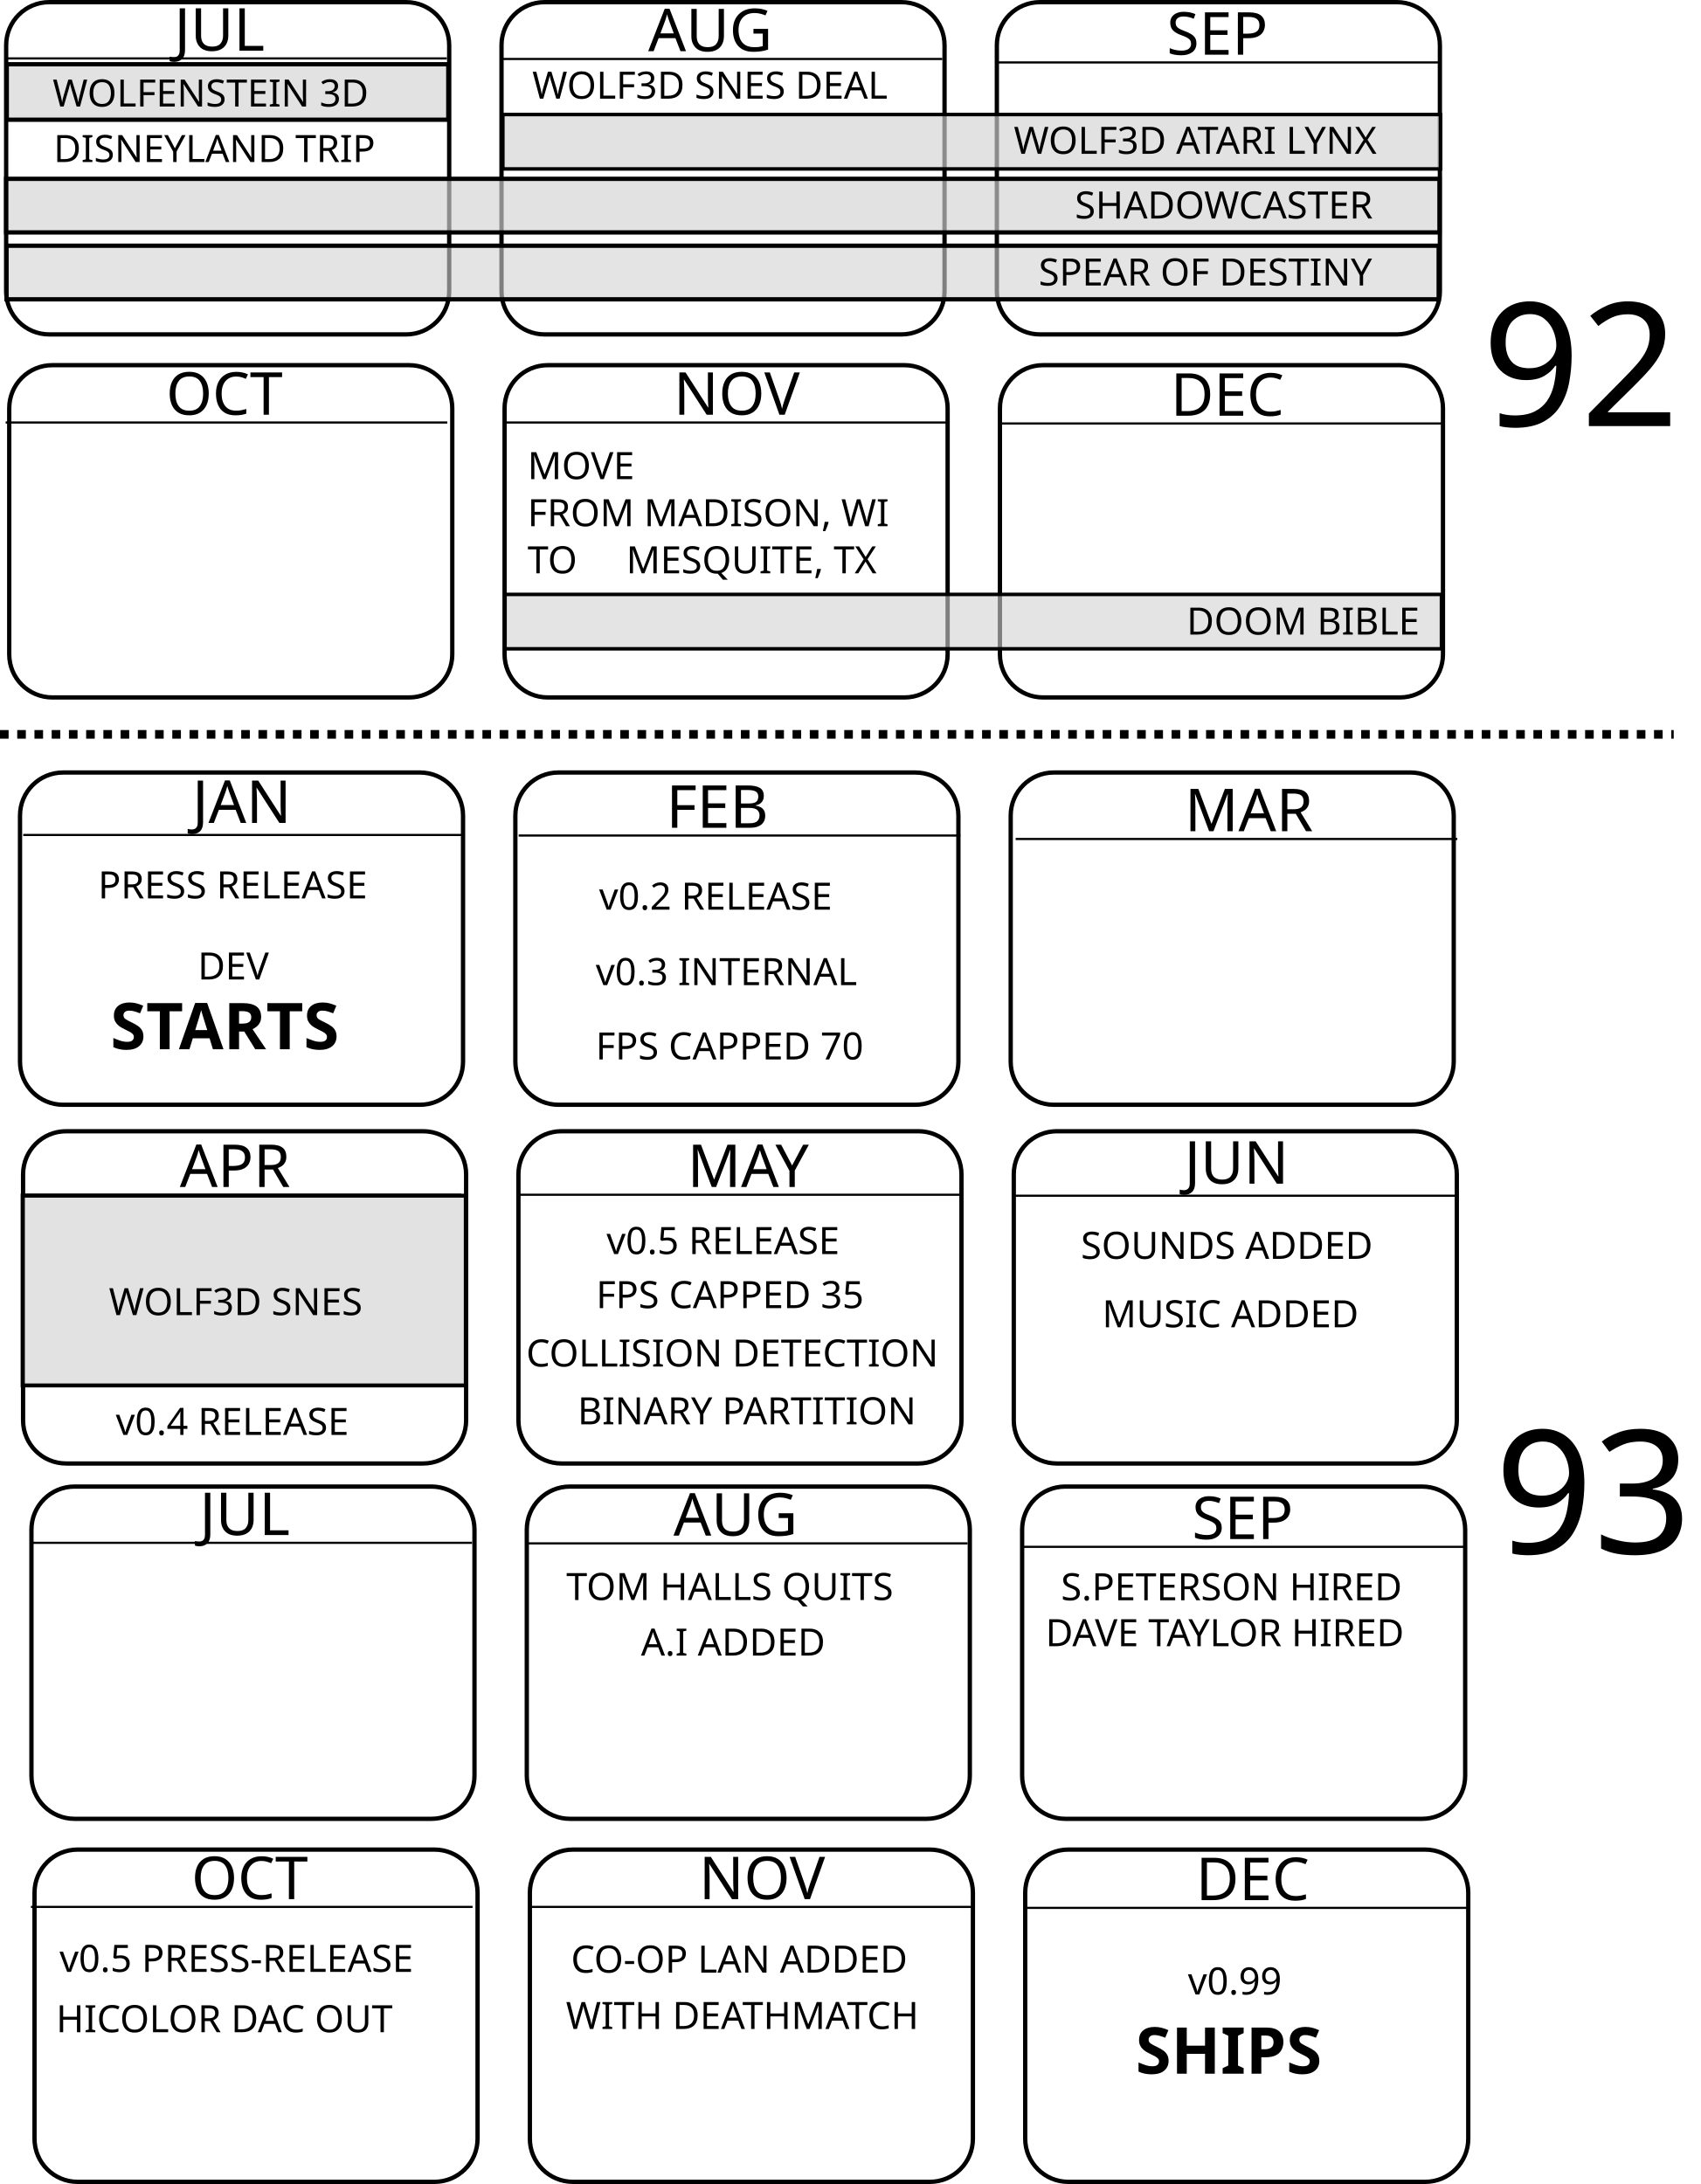
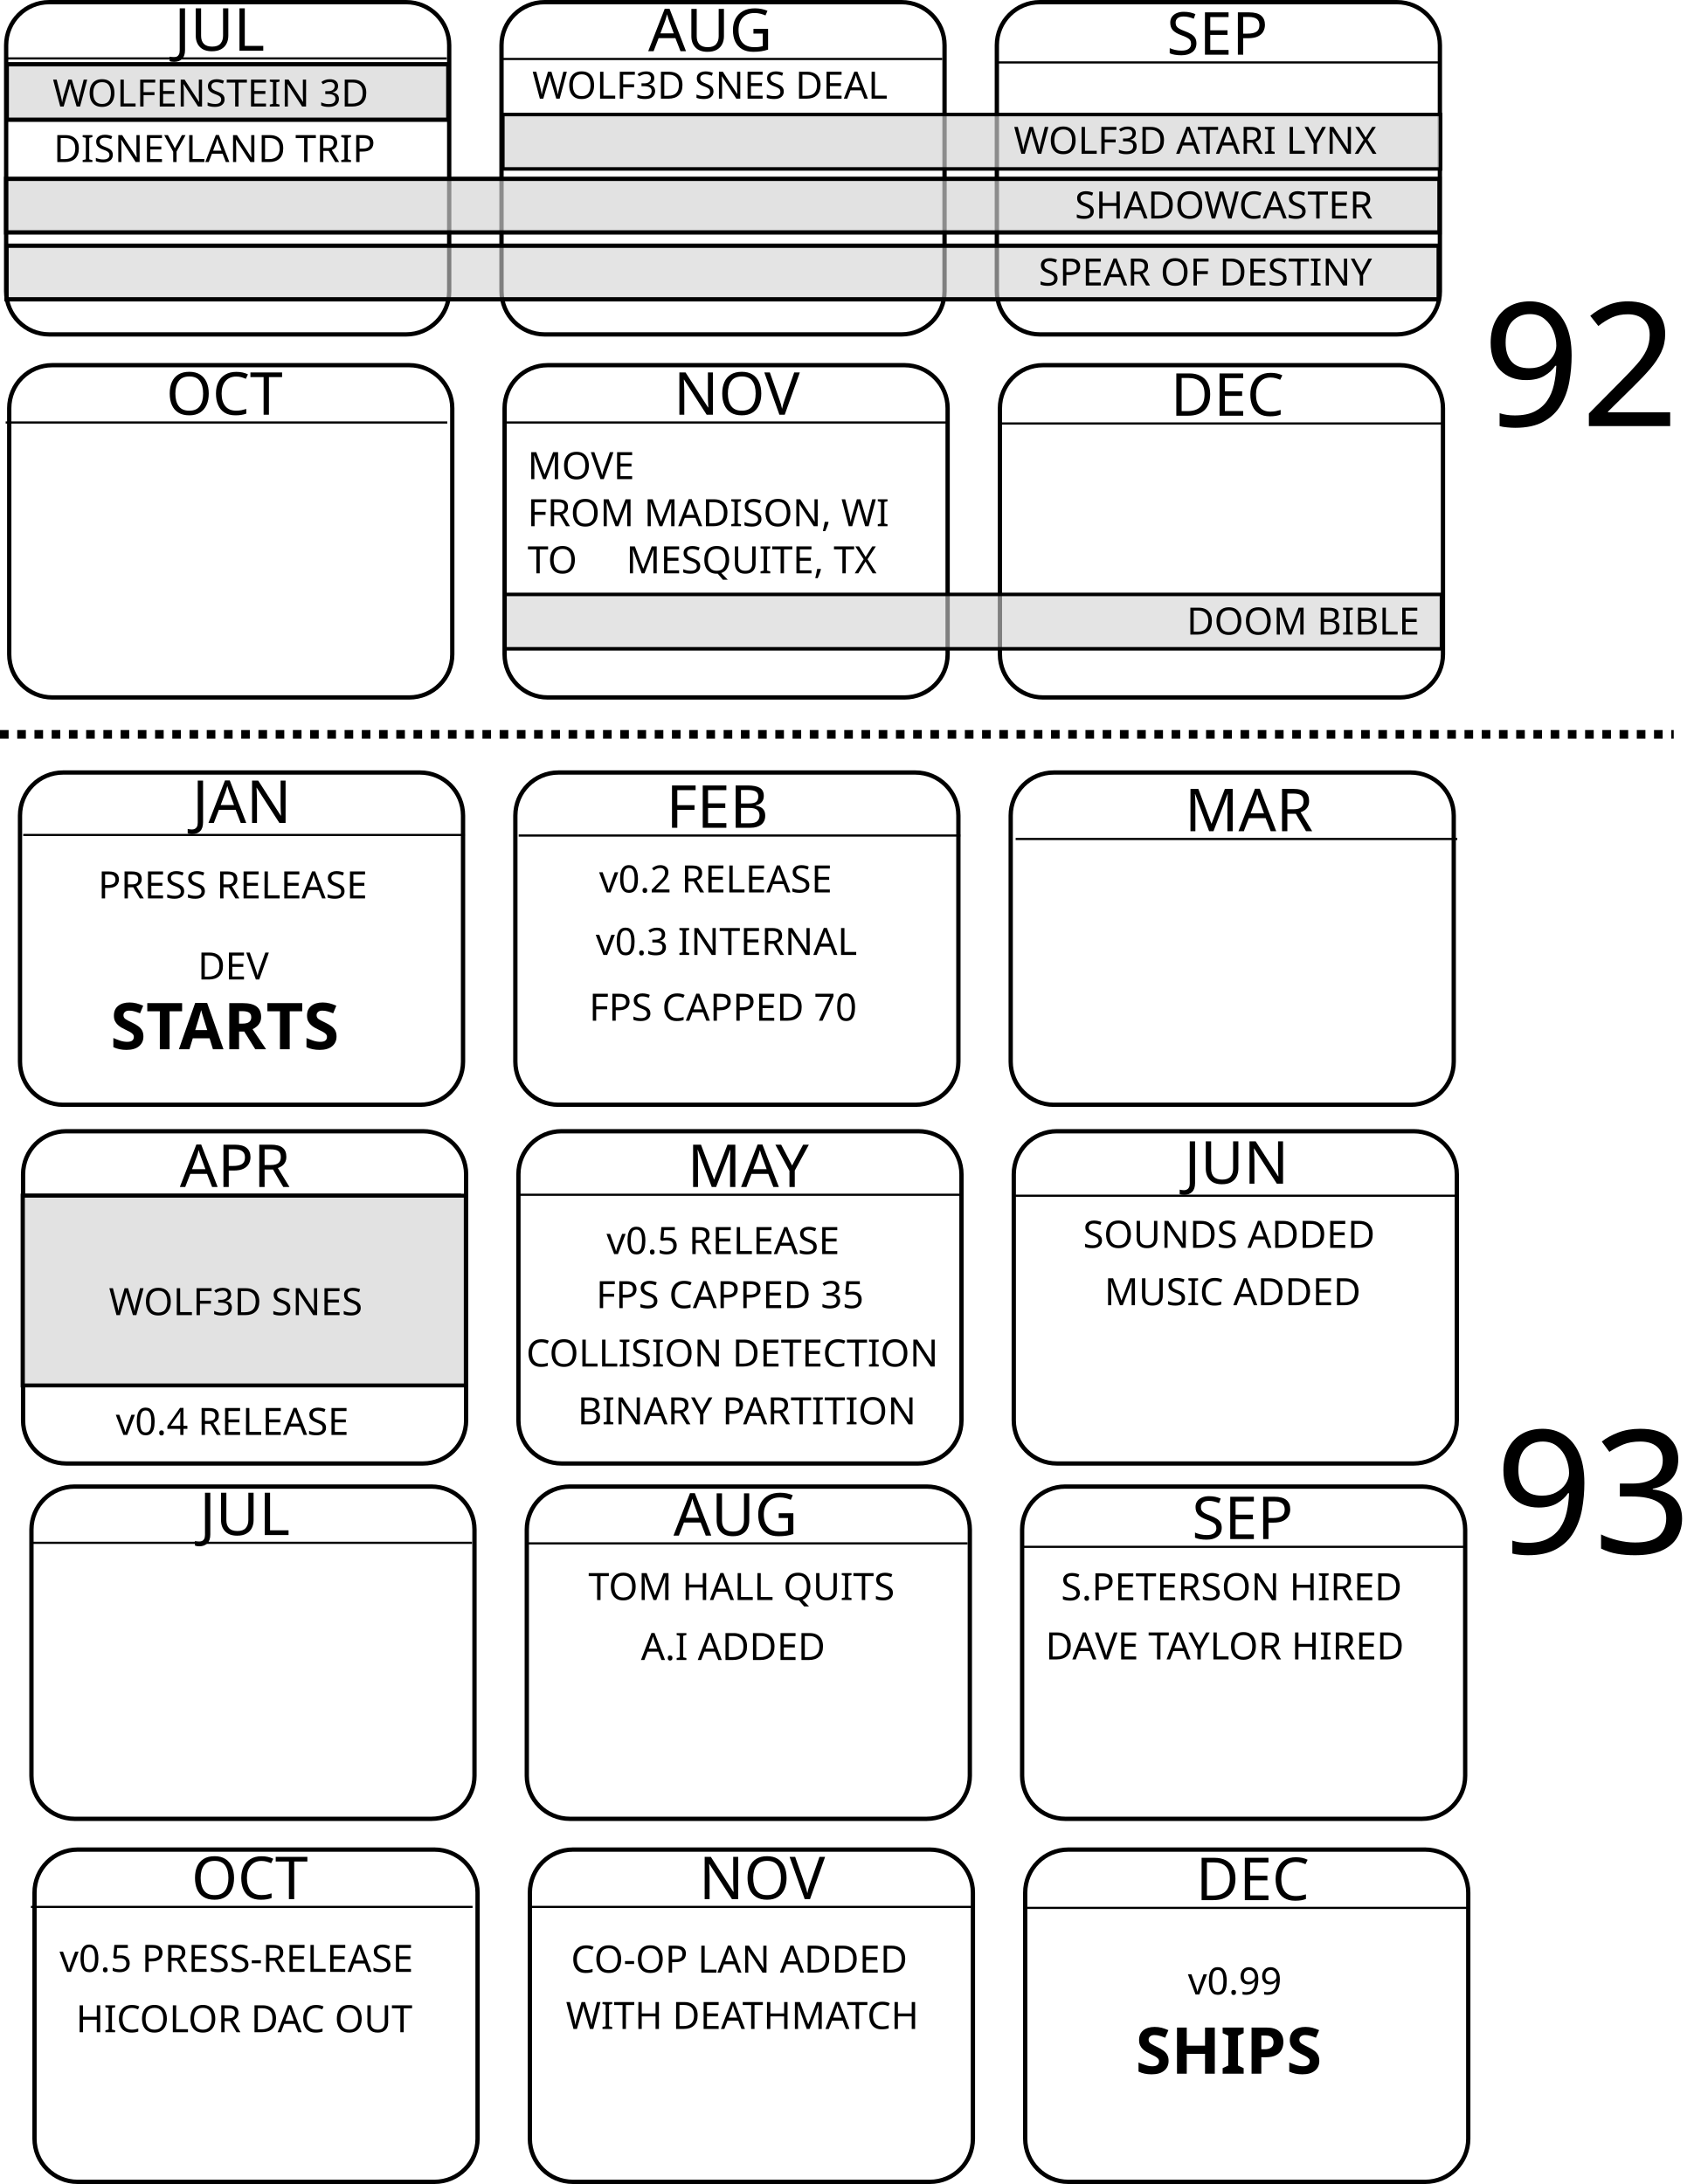
<svg xmlns="http://www.w3.org/2000/svg" width="222.812mm" height="286.212mm" viewBox="0 0 789.49 1014.137" id="svg2" version="1.1">
  <defs id="defs4" />
  <g id="layer1" transform="translate(-37.57143,-13.07656)">
    <text xml:space="preserve" style="font-style:normal;font-weight:normal;font-size:14px;line-height:125%;font-family:Sans;letter-spacing:0px;word-spacing:0px;fill:#000000;fill-opacity:1;stroke:none;stroke-width:1px;stroke-linecap:butt;stroke-linejoin:miter;stroke-opacity:1" x="725.714" y="210.934" id="text4300">
      <tspan id="tspan4302" x="725.714" y="210.934" style="font-size:80px">92</tspan>
    </text>
    <text xml:space="preserve" style="font-style:normal;font-weight:normal;font-size:14px;line-height:125%;font-family:Sans;letter-spacing:0px;word-spacing:0px;fill:#000000;fill-opacity:1;stroke:none;stroke-width:1px;stroke-linecap:butt;stroke-linejoin:miter;stroke-opacity:1" x="731.632" y="734.456" id="text4300-0">
      <tspan id="tspan4302-2" x="731.632" y="734.456" style="font-size:80px">93</tspan>
    </text>
    <g id="g4396" transform="translate(0,7.4960316e-5)">
      <rect ry="20" y="14.076" x="40.429" height="154.286" width="205.714" id="rect4362" style="fill:none;fill-opacity:1;stroke:#000000;stroke-width:2;stroke-linecap:butt;stroke-miterlimit:4;stroke-dasharray:none;stroke-dashoffset:0;stroke-opacity:1" />
      <rect ry="20" y="14.076" x="270.429" height="154.286" width="205.714" id="rect4362-1" style="fill:none;fill-opacity:1;stroke:#000000;stroke-width:2;stroke-linecap:butt;stroke-miterlimit:4;stroke-dasharray:none;stroke-dashoffset:0;stroke-opacity:1" />
      <rect ry="20" y="14.076" x="500.429" height="154.286" width="205.714" id="rect4362-3" style="fill:none;fill-opacity:1;stroke:#000000;stroke-width:2;stroke-linecap:butt;stroke-miterlimit:4;stroke-dasharray:none;stroke-dashoffset:0;stroke-opacity:1" />
    </g>
    <g transform="translate(1.428552,168.5714)" id="g4396-2">
      <rect ry="20" y="14.076" x="40.429" height="154.286" width="205.714" id="rect4362-7" style="fill:none;fill-opacity:1;stroke:#000000;stroke-width:2;stroke-linecap:butt;stroke-miterlimit:4;stroke-dasharray:none;stroke-dashoffset:0;stroke-opacity:1" />
      <rect ry="20" y="14.076" x="270.429" height="154.286" width="205.714" id="rect4362-1-1" style="fill:none;fill-opacity:1;stroke:#000000;stroke-width:2;stroke-linecap:butt;stroke-miterlimit:4;stroke-dasharray:none;stroke-dashoffset:0;stroke-opacity:1" />
      <rect ry="20" y="14.076" x="500.429" height="154.286" width="205.714" id="rect4362-3-4" style="fill:none;fill-opacity:1;stroke:#000000;stroke-width:2;stroke-linecap:butt;stroke-miterlimit:4;stroke-dasharray:none;stroke-dashoffset:0;stroke-opacity:1" />
    </g>
    <g id="g4396-1" transform="translate(6.428562,357.7143)">
      <rect ry="20" y="14.076" x="40.429" height="154.286" width="205.714" id="rect4362-36" style="fill:none;fill-opacity:1;stroke:#000000;stroke-width:2;stroke-linecap:butt;stroke-miterlimit:4;stroke-dasharray:none;stroke-dashoffset:0;stroke-opacity:1" />
      <rect ry="20" y="14.076" x="270.429" height="154.286" width="205.714" id="rect4362-1-4" style="fill:none;fill-opacity:1;stroke:#000000;stroke-width:2;stroke-linecap:butt;stroke-miterlimit:4;stroke-dasharray:none;stroke-dashoffset:0;stroke-opacity:1" />
      <rect ry="20" y="14.076" x="500.429" height="154.286" width="205.714" id="rect4362-3-8" style="fill:none;fill-opacity:1;stroke:#000000;stroke-width:2;stroke-linecap:butt;stroke-miterlimit:4;stroke-dasharray:none;stroke-dashoffset:0;stroke-opacity:1" />
    </g>
    <g transform="translate(7.857114,524.2857)" id="g4396-2-2">
      <rect ry="20" y="14.076" x="40.429" height="154.286" width="205.714" id="rect4362-7-3" style="fill:none;fill-opacity:1;stroke:#000000;stroke-width:2;stroke-linecap:butt;stroke-miterlimit:4;stroke-dasharray:none;stroke-dashoffset:0;stroke-opacity:1" />
      <rect ry="20" y="14.076" x="270.429" height="154.286" width="205.714" id="rect4362-1-1-4" style="fill:none;fill-opacity:1;stroke:#000000;stroke-width:2;stroke-linecap:butt;stroke-miterlimit:4;stroke-dasharray:none;stroke-dashoffset:0;stroke-opacity:1" />
      <rect ry="20" y="14.076" x="500.429" height="154.286" width="205.714" id="rect4362-3-4-3" style="fill:none;fill-opacity:1;stroke:#000000;stroke-width:2;stroke-linecap:butt;stroke-miterlimit:4;stroke-dasharray:none;stroke-dashoffset:0;stroke-opacity:1" />
    </g>
    <path style="fill:none;fill-rule:evenodd;stroke:#000000;stroke-width:4;stroke-linecap:butt;stroke-linejoin:miter;stroke-miterlimit:4;stroke-dasharray:4, 4;stroke-dashoffset:0;stroke-opacity:1" d="m 37.571,354.077 777.143,0" id="path4519" />
    <path style="fill:none;fill-rule:evenodd;stroke:#000000;stroke-width:1px;stroke-linecap:butt;stroke-linejoin:miter;stroke-opacity:1" d="m 39.978,40.202 205.054,0" id="path4521" />
    <text xml:space="preserve" style="font-style:normal;font-weight:normal;font-size:14px;line-height:125%;font-family:Sans;letter-spacing:0px;word-spacing:0px;fill:#000000;fill-opacity:1;stroke:none;stroke-width:1px;stroke-linecap:butt;stroke-linejoin:miter;stroke-opacity:1" x="118.479" y="36.597" id="text4523">
      <tspan id="tspan4525" x="118.479" y="36.597" style="font-size:27.5px">JUL</tspan>
    </text>
    <path style="fill:none;fill-rule:evenodd;stroke:#000000;stroke-width:1px;stroke-linecap:butt;stroke-linejoin:miter;stroke-opacity:1" d="m 270.044,40.46 205.054,0" id="path4521-7" />
    <text xml:space="preserve" style="font-style:normal;font-weight:normal;font-size:14px;line-height:125%;font-family:Sans;letter-spacing:0px;word-spacing:0px;fill:#000000;fill-opacity:1;stroke:none;stroke-width:1px;stroke-linecap:butt;stroke-linejoin:miter;stroke-opacity:1" x="338.545" y="36.855" id="text4523-1">
      <tspan id="tspan4525-2" x="338.545" y="36.855" style="font-size:27.5px">AUG</tspan>
    </text>
    <path style="fill:none;fill-rule:evenodd;stroke:#000000;stroke-width:1px;stroke-linecap:butt;stroke-linejoin:miter;stroke-opacity:1" d="m 500.785,42.065 205.054,0" id="path4521-3" />
    <text xml:space="preserve" style="font-style:normal;font-weight:normal;font-size:14px;line-height:125%;font-family:Sans;letter-spacing:0px;word-spacing:0px;fill:#000000;fill-opacity:1;stroke:none;stroke-width:1px;stroke-linecap:butt;stroke-linejoin:miter;stroke-opacity:1" x="579.287" y="38.46" id="text4523-17">
      <tspan id="tspan4525-1" x="579.287" y="38.46" style="font-size:27.5px">SEP</tspan>
    </text>
    <path style="fill:none;fill-rule:evenodd;stroke:#000000;stroke-width:1px;stroke-linecap:butt;stroke-linejoin:miter;stroke-opacity:1" d="m 40.203,209.263 205.054,0" id="path4521-2" />
    <text xml:space="preserve" style="font-style:normal;font-weight:normal;font-size:14px;line-height:125%;font-family:Sans;letter-spacing:0px;word-spacing:0px;fill:#000000;fill-opacity:1;stroke:none;stroke-width:1px;stroke-linecap:butt;stroke-linejoin:miter;stroke-opacity:1" x="114.705" y="205.657" id="text4523-7">
      <tspan id="tspan4525-6" x="114.705" y="205.657" style="font-size:27.5px">OCT</tspan>
    </text>
    <path style="fill:none;fill-rule:evenodd;stroke:#000000;stroke-width:1px;stroke-linecap:butt;stroke-linejoin:miter;stroke-opacity:1" d="m 271.846,209.263 205.054,0" id="path4521-37" />
    <text xml:space="preserve" style="font-style:normal;font-weight:normal;font-size:14px;line-height:125%;font-family:Sans;letter-spacing:0px;word-spacing:0px;fill:#000000;fill-opacity:1;stroke:none;stroke-width:1px;stroke-linecap:butt;stroke-linejoin:miter;stroke-opacity:1" x="350.348" y="205.657" id="text4523-5">
      <tspan id="tspan4525-7" x="350.348" y="205.657" style="font-size:27.5px">NOV</tspan>
    </text>
    <path style="fill:none;fill-rule:evenodd;stroke:#000000;stroke-width:1px;stroke-linecap:butt;stroke-linejoin:miter;stroke-opacity:1" d="m 502.588,209.713 205.054,0" id="path4521-1" />
    <text xml:space="preserve" style="font-style:normal;font-weight:normal;font-size:14px;line-height:125%;font-family:Sans;letter-spacing:0px;word-spacing:0px;fill:#000000;fill-opacity:1;stroke:none;stroke-width:1px;stroke-linecap:butt;stroke-linejoin:miter;stroke-opacity:1" x="581.089" y="206.108" id="text4523-0">
      <tspan id="tspan4525-0" x="581.089" y="206.108" style="font-size:27.5px">DEC</tspan>
    </text>
    <g id="g4396-7" transform="translate(11.74028,689.2803)">
      <rect ry="20" y="14.076" x="40.429" height="154.286" width="205.714" id="rect4362-2" style="fill:none;fill-opacity:1;stroke:#000000;stroke-width:2;stroke-linecap:butt;stroke-miterlimit:4;stroke-dasharray:none;stroke-dashoffset:0;stroke-opacity:1" />
      <rect ry="20" y="14.076" x="270.429" height="154.286" width="205.714" id="rect4362-1-2" style="fill:none;fill-opacity:1;stroke:#000000;stroke-width:2;stroke-linecap:butt;stroke-miterlimit:4;stroke-dasharray:none;stroke-dashoffset:0;stroke-opacity:1" />
      <rect ry="20" y="14.076" x="500.429" height="154.286" width="205.714" id="rect4362-3-1" style="fill:none;fill-opacity:1;stroke:#000000;stroke-width:2;stroke-linecap:butt;stroke-miterlimit:4;stroke-dasharray:none;stroke-dashoffset:0;stroke-opacity:1" />
    </g>
    <g transform="translate(13.16883,857.8517)" id="g4396-2-3">
      <rect ry="20" y="14.076" x="40.429" height="154.286" width="205.714" id="rect4362-7-0" style="fill:none;fill-opacity:1;stroke:#000000;stroke-width:2;stroke-linecap:butt;stroke-miterlimit:4;stroke-dasharray:none;stroke-dashoffset:0;stroke-opacity:1" />
      <rect ry="20" y="14.076" x="270.429" height="154.286" width="205.714" id="rect4362-1-1-8" style="fill:none;fill-opacity:1;stroke:#000000;stroke-width:2;stroke-linecap:butt;stroke-miterlimit:4;stroke-dasharray:none;stroke-dashoffset:0;stroke-opacity:1" />
      <rect ry="20" y="14.076" x="500.429" height="154.286" width="205.714" id="rect4362-3-4-39" style="fill:none;fill-opacity:1;stroke:#000000;stroke-width:2;stroke-linecap:butt;stroke-miterlimit:4;stroke-dasharray:none;stroke-dashoffset:0;stroke-opacity:1" />
    </g>
    <path style="fill:none;fill-rule:evenodd;stroke:#000000;stroke-width:1px;stroke-linecap:butt;stroke-linejoin:miter;stroke-opacity:1" d="m 51.718,729.482 205.054,0" id="path4521-71" />
    <text xml:space="preserve" style="font-style:normal;font-weight:normal;font-size:14px;line-height:125%;font-family:Sans;letter-spacing:0px;word-spacing:0px;fill:#000000;fill-opacity:1;stroke:none;stroke-width:1px;stroke-linecap:butt;stroke-linejoin:miter;stroke-opacity:1" x="130.22" y="725.877" id="text4523-8">
      <tspan id="tspan4525-16" x="130.22" y="725.877" style="font-size:27.5px">JUL</tspan>
    </text>
    <path style="fill:none;fill-rule:evenodd;stroke:#000000;stroke-width:1px;stroke-linecap:butt;stroke-linejoin:miter;stroke-opacity:1" d="m 281.784,729.74 205.054,0" id="path4521-7-3" />
    <text xml:space="preserve" style="font-style:normal;font-weight:normal;font-size:14px;line-height:125%;font-family:Sans;letter-spacing:0px;word-spacing:0px;fill:#000000;fill-opacity:1;stroke:none;stroke-width:1px;stroke-linecap:butt;stroke-linejoin:miter;stroke-opacity:1" x="350.285" y="726.135" id="text4523-1-3">
      <tspan id="tspan4525-2-5" x="350.285" y="726.135" style="font-size:27.5px">AUG</tspan>
    </text>
    <path style="fill:none;fill-rule:evenodd;stroke:#000000;stroke-width:1px;stroke-linecap:butt;stroke-linejoin:miter;stroke-opacity:1" d="m 512.525,731.345 205.054,0" id="path4521-3-7" />
    <text xml:space="preserve" style="font-style:normal;font-weight:normal;font-size:14px;line-height:125%;font-family:Sans;letter-spacing:0px;word-spacing:0px;fill:#000000;fill-opacity:1;stroke:none;stroke-width:1px;stroke-linecap:butt;stroke-linejoin:miter;stroke-opacity:1" x="591.027" y="727.74" id="text4523-17-4">
      <tspan id="tspan4525-1-7" x="591.027" y="727.74" style="font-size:27.5px">SEP</tspan>
    </text>
    <path style="fill:none;fill-rule:evenodd;stroke:#000000;stroke-width:1px;stroke-linecap:butt;stroke-linejoin:miter;stroke-opacity:1" d="m 51.944,898.543 205.054,0" id="path4521-2-4" />
    <text xml:space="preserve" style="font-style:normal;font-weight:normal;font-size:14px;line-height:125%;font-family:Sans;letter-spacing:0px;word-spacing:0px;fill:#000000;fill-opacity:1;stroke:none;stroke-width:1px;stroke-linecap:butt;stroke-linejoin:miter;stroke-opacity:1" x="126.445" y="894.938" id="text4523-7-0">
      <tspan id="tspan4525-6-9" x="126.445" y="894.938" style="font-size:27.5px">OCT</tspan>
    </text>
    <path style="fill:none;fill-rule:evenodd;stroke:#000000;stroke-width:1px;stroke-linecap:butt;stroke-linejoin:miter;stroke-opacity:1" d="m 283.586,898.543 205.054,0" id="path4521-37-8" />
    <text xml:space="preserve" style="font-style:normal;font-weight:normal;font-size:14px;line-height:125%;font-family:Sans;letter-spacing:0px;word-spacing:0px;fill:#000000;fill-opacity:1;stroke:none;stroke-width:1px;stroke-linecap:butt;stroke-linejoin:miter;stroke-opacity:1" x="362.088" y="894.938" id="text4523-5-9">
      <tspan id="tspan4525-7-0" x="362.088" y="894.938" style="font-size:27.5px">NOV</tspan>
    </text>
    <path style="fill:none;fill-rule:evenodd;stroke:#000000;stroke-width:1px;stroke-linecap:butt;stroke-linejoin:miter;stroke-opacity:1" d="m 514.328,898.994 205.054,0" id="path4521-1-1" />
    <text xml:space="preserve" style="font-style:normal;font-weight:normal;font-size:14px;line-height:125%;font-family:Sans;letter-spacing:0px;word-spacing:0px;fill:#000000;fill-opacity:1;stroke:none;stroke-width:1px;stroke-linecap:butt;stroke-linejoin:miter;stroke-opacity:1" x="592.83" y="895.388" id="text4523-0-2">
      <tspan id="tspan4525-0-1" x="592.83" y="895.388" style="font-size:27.5px">DEC</tspan>
    </text>
    <path style="fill:none;fill-rule:evenodd;stroke:#000000;stroke-width:1px;stroke-linecap:butt;stroke-linejoin:miter;stroke-opacity:1" d="m 48.353,400.794 205.054,0" id="path4521-71-2" />
    <text xml:space="preserve" style="font-style:normal;font-weight:normal;font-size:14px;line-height:125%;font-family:Sans;letter-spacing:0px;word-spacing:0px;fill:#000000;fill-opacity:1;stroke:none;stroke-width:1px;stroke-linecap:butt;stroke-linejoin:miter;stroke-opacity:1" x="126.854" y="395.189" id="text4523-8-5">
      <tspan id="tspan4525-16-6" x="126.854" y="395.189" style="font-size:27.5px">JAN</tspan>
    </text>
    <path style="fill:none;fill-rule:evenodd;stroke:#000000;stroke-width:1px;stroke-linecap:butt;stroke-linejoin:miter;stroke-opacity:1" d="m 278.419,401.052 205.054,0" id="path4521-7-3-2" />
    <text xml:space="preserve" style="font-style:normal;font-weight:normal;font-size:14px;line-height:125%;font-family:Sans;letter-spacing:0px;word-spacing:0px;fill:#000000;fill-opacity:1;stroke:none;stroke-width:1px;stroke-linecap:butt;stroke-linejoin:miter;stroke-opacity:1" x="346.92" y="397.446" id="text4523-1-3-9">
      <tspan id="tspan4525-2-5-7" x="346.92" y="397.446" style="font-size:27.5px">FEB</tspan>
    </text>
    <path style="fill:none;fill-rule:evenodd;stroke:#000000;stroke-width:1px;stroke-linecap:butt;stroke-linejoin:miter;stroke-opacity:1" d="m 509.16,402.657 205.054,0" id="path4521-3-7-1" />
    <text xml:space="preserve" style="font-style:normal;font-weight:normal;font-size:14px;line-height:125%;font-family:Sans;letter-spacing:0px;word-spacing:0px;fill:#000000;fill-opacity:1;stroke:none;stroke-width:1px;stroke-linecap:butt;stroke-linejoin:miter;stroke-opacity:1" x="587.662" y="399.052" id="text4523-17-4-7">
      <tspan id="tspan4525-1-7-7" x="587.662" y="399.052" style="font-size:27.5px">MAR</tspan>
    </text>
    <path style="fill:none;fill-rule:evenodd;stroke:#000000;stroke-width:0.997px;stroke-linecap:butt;stroke-linejoin:miter;stroke-opacity:1" d="m 47.867,567.855 203.765,0" id="path4521-2-4-5" />
    <text xml:space="preserve" style="font-style:normal;font-weight:normal;font-size:14px;line-height:125%;font-family:Sans;letter-spacing:0px;word-spacing:0px;fill:#000000;fill-opacity:1;stroke:none;stroke-width:1px;stroke-linecap:butt;stroke-linejoin:miter;stroke-opacity:1" x="121.08" y="564.249" id="text4523-7-0-3">
      <tspan id="tspan4525-6-9-5" x="121.08" y="564.249" style="font-size:27.5px">APR</tspan>
    </text>
    <path style="fill:none;fill-rule:evenodd;stroke:#000000;stroke-width:1px;stroke-linecap:butt;stroke-linejoin:miter;stroke-opacity:1" d="m 278.221,567.855 205.054,0" id="path4521-37-8-5" />
    <text xml:space="preserve" style="font-style:normal;font-weight:normal;font-size:14px;line-height:125%;font-family:Sans;letter-spacing:0px;word-spacing:0px;fill:#000000;fill-opacity:1;stroke:none;stroke-width:1px;stroke-linecap:butt;stroke-linejoin:miter;stroke-opacity:1" x="356.723" y="564.249" id="text4523-5-9-6">
      <tspan id="tspan4525-7-0-8" x="356.723" y="564.249" style="font-size:27.5px">MAY</tspan>
    </text>
    <path style="fill:none;fill-rule:evenodd;stroke:#000000;stroke-width:1px;stroke-linecap:butt;stroke-linejoin:miter;stroke-opacity:1" d="m 508.963,568.305 205.054,0" id="path4521-1-1-9" />
    <text xml:space="preserve" style="font-style:normal;font-weight:normal;font-size:14px;line-height:125%;font-family:Sans;letter-spacing:0px;word-spacing:0px;fill:#000000;fill-opacity:1;stroke:none;stroke-width:1px;stroke-linecap:butt;stroke-linejoin:miter;stroke-opacity:1" x="587.464" y="562.7" id="text4523-0-2-2">
      <tspan id="tspan4525-0-1-6" x="587.464" y="562.7" style="font-size:27.5px">JUN</tspan>
    </text>
-     <text xml:space="preserve" style="font-style:normal;font-weight:normal;font-size:17.5px;line-height:125%;font-family:Sans;letter-spacing:0px;word-spacing:0px;fill:#000000;fill-opacity:1;stroke:none;stroke-width:1px;stroke-linecap:butt;stroke-linejoin:miter;stroke-opacity:1" x="315.745" y="435.479" id="text4793">
-       <tspan id="tspan4795" x="315.745" y="435.479">v0.2 RELEASE</tspan>
+     <text xml:space="preserve" style="font-style:normal;font-weight:normal;font-size:17.5px;line-height:125%;font-family:Sans;letter-spacing:0px;word-spacing:0px;fill:#000000;fill-opacity:1;stroke:none;stroke-width:1px;stroke-linecap:butt;stroke-linejoin:miter;stroke-opacity:1" x="315.745" y="427.479" id="text4793">
+       <tspan id="tspan4795" x="315.745" y="427.479">v0.2 RELEASE</tspan>
    </text>
    <text xml:space="preserve" style="font-style:normal;font-weight:normal;font-size:17.5px;line-height:125%;font-family:Sans;letter-spacing:0px;word-spacing:0px;fill:#000000;fill-opacity:1;stroke:none;stroke-width:1px;stroke-linecap:butt;stroke-linejoin:miter;stroke-opacity:1" x="91.327" y="679.388" id="text4793-7">
      <tspan id="tspan4795-4" x="91.327" y="679.388">v0.4 RELEASE</tspan>
    </text>
    <text xml:space="preserve" style="font-style:normal;font-weight:normal;font-size:17.5px;line-height:125%;font-family:Sans;letter-spacing:0px;word-spacing:0px;fill:#000000;fill-opacity:1;stroke:none;stroke-width:1px;stroke-linecap:butt;stroke-linejoin:miter;stroke-opacity:1" x="319.183" y="595.395" id="text4793-2">
      <tspan id="tspan4795-44" x="319.183" y="595.395">v0.5 RELEASE</tspan>
    </text>
    <text xml:space="preserve" style="font-style:normal;font-weight:normal;font-size:17.5px;line-height:125%;font-family:Sans;letter-spacing:0px;word-spacing:0px;fill:#000000;fill-opacity:1;stroke:none;stroke-width:1px;stroke-linecap:butt;stroke-linejoin:miter;stroke-opacity:1" x="589.132" y="939.204" id="text4793-3">
      <tspan id="tspan4795-1" x="589.132" y="939.204">v0.99 </tspan>
    </text>
    <text xml:space="preserve" style="font-style:normal;font-weight:normal;font-size:17.5px;line-height:125%;font-family:Sans;letter-spacing:0px;word-spacing:0px;fill:#000000;fill-opacity:1;stroke:none;stroke-width:1px;stroke-linecap:butt;stroke-linejoin:miter;stroke-opacity:1" x="65.199" y="928.708" id="text4793-2-8">
      <tspan id="tspan4795-44-1" x="65.199" y="928.708">v0.5 PRESS-RELEASE</tspan>
    </text>
-     <text xml:space="preserve" style="font-style:normal;font-weight:normal;font-size:17.5px;line-height:125%;font-family:Sans;letter-spacing:0px;word-spacing:0px;fill:#000000;fill-opacity:1;stroke:none;stroke-width:1px;stroke-linecap:butt;stroke-linejoin:miter;stroke-opacity:1" x="300.518" y="756.052" id="text4793-2-3">
-       <tspan id="tspan4795-44-6" x="300.518" y="756.052">TOM HALLS QUITS</tspan>
+     <text xml:space="preserve" style="font-style:normal;font-weight:normal;font-size:17.5px;line-height:125%;font-family:Sans;letter-spacing:0px;word-spacing:0px;fill:#000000;fill-opacity:1;stroke:none;stroke-width:1px;stroke-linecap:butt;stroke-linejoin:miter;stroke-opacity:1" x="310.749" y="756.052" id="text4793-2-3">
+       <tspan id="tspan4795-44-6" x="310.749" y="756.052">TOM HALL QUITS</tspan>
    </text>
    <rect style="fill:#d3d3d3;fill-opacity:0.602;stroke:#000000;stroke-width:2.001;stroke-linecap:butt;stroke-miterlimit:4;stroke-dasharray:none;stroke-dashoffset:0;stroke-opacity:1" id="rect5043-3" width="664.995" height="24.886" x="40.589" y="127.177" />
    <text xml:space="preserve" style="font-style:normal;font-weight:normal;font-size:17.5px;line-height:125%;font-family:Sans;letter-spacing:0px;word-spacing:0px;fill:#000000;fill-opacity:1;stroke:none;stroke-width:1px;stroke-linecap:butt;stroke-linejoin:miter;stroke-opacity:1" x="519.837" y="145.645" id="text4793-2-2">
      <tspan id="tspan4795-44-65" x="519.837" y="145.645">SPEAR OF DESTINY</tspan>
    </text>
    <rect style="fill:#d3d3d3;fill-opacity:0.664;stroke:#000000;stroke-width:1.999;stroke-linecap:butt;stroke-miterlimit:4;stroke-dasharray:none;stroke-dashoffset:0;stroke-opacity:1" id="rect5043-4" width="205.019" height="25.757" x="40.712" y="42.911" />
    <text xml:space="preserve" style="font-style:normal;font-weight:normal;font-size:17.5px;line-height:125%;font-family:Sans;letter-spacing:0px;word-spacing:0px;fill:#000000;fill-opacity:1;stroke:none;stroke-width:1px;stroke-linecap:butt;stroke-linejoin:miter;stroke-opacity:1" x="62.024" y="62.539" id="text4793-2-2-7">
      <tspan id="tspan4795-44-65-8" x="62.024" y="62.539">WOLFENSTEIN 3D</tspan>
    </text>
    <text xml:space="preserve" style="font-style:normal;font-weight:normal;font-size:17.5px;line-height:125%;font-family:Sans;letter-spacing:0px;word-spacing:0px;fill:#000000;fill-opacity:1;stroke:none;stroke-width:1px;stroke-linecap:butt;stroke-linejoin:miter;stroke-opacity:1" x="62.476" y="88.315" id="text4793-2-2-7-5">
      <tspan id="tspan4795-44-65-8-0" x="62.476" y="88.315">DISNEYLAND TRIP</tspan>
    </text>
    <rect style="fill:#d3d3d3;fill-opacity:0.664;stroke:#000000;stroke-width:2.002;stroke-linecap:butt;stroke-miterlimit:4;stroke-dasharray:none;stroke-dashoffset:0;stroke-opacity:1" id="rect5043" width="665.537" height="24.885" x="40.43" y="96.116" />
    <text xml:space="preserve" style="font-style:normal;font-weight:normal;font-size:17.5px;line-height:125%;font-family:Sans;letter-spacing:0px;word-spacing:0px;fill:#000000;fill-opacity:1;stroke:none;stroke-width:1px;stroke-linecap:butt;stroke-linejoin:miter;stroke-opacity:1" x="536.661" y="114.536" id="text4793-2-2-9">
      <tspan id="tspan4795-44-65-5" x="536.661" y="114.536">SHADOWCASTER</tspan>
    </text>
    <text xml:space="preserve" style="font-style:normal;font-weight:normal;font-size:17.5px;line-height:125%;font-family:Sans;letter-spacing:0px;word-spacing:0px;fill:#000000;fill-opacity:1;stroke:none;stroke-width:1px;stroke-linecap:butt;stroke-linejoin:miter;stroke-opacity:1" x="530.207" y="756.159" id="text4793-2-3-4">
      <tspan id="tspan4795-44-6-7" x="530.207" y="756.159">S.PETERSON HIRED</tspan>
    </text>
-     <text xml:space="preserve" style="font-style:normal;font-weight:normal;font-size:17.5px;line-height:125%;font-family:Sans;letter-spacing:0px;word-spacing:0px;fill:#000000;fill-opacity:1;stroke:none;stroke-width:1px;stroke-linecap:butt;stroke-linejoin:miter;stroke-opacity:1" x="314.183" y="470.512" id="text4793-38">
-       <tspan id="tspan4795-3" x="314.183" y="470.512">v0.3 INTERNAL</tspan>
-     </text>
-     <text xml:space="preserve" style="font-style:normal;font-weight:normal;font-size:17.5px;line-height:125%;font-family:Sans;letter-spacing:0px;word-spacing:0px;fill:#000000;fill-opacity:1;stroke:none;stroke-width:1px;stroke-linecap:butt;stroke-linejoin:miter;stroke-opacity:1" x="314.189" y="505.03" id="text4977">
-       <tspan id="tspan4979" x="314.189" y="505.03">FPS CAPPED 70</tspan>
+     <text xml:space="preserve" style="font-style:normal;font-weight:normal;font-size:17.5px;line-height:125%;font-family:Sans;letter-spacing:0px;word-spacing:0px;fill:#000000;fill-opacity:1;stroke:none;stroke-width:1px;stroke-linecap:butt;stroke-linejoin:miter;stroke-opacity:1" x="314.183" y="456.512" id="text4793-38">
+       <tspan id="tspan4795-3" x="314.183" y="456.512">v0.3 INTERNAL</tspan>
+     </text>
+     <text xml:space="preserve" style="font-style:normal;font-weight:normal;font-size:17.5px;line-height:125%;font-family:Sans;letter-spacing:0px;word-spacing:0px;fill:#000000;fill-opacity:1;stroke:none;stroke-width:1px;stroke-linecap:butt;stroke-linejoin:miter;stroke-opacity:1" x="311.12" y="487.03" id="text4977">
+       <tspan id="tspan4979" x="311.12" y="487.03">FPS CAPPED 70</tspan>
    </text>
    <text xml:space="preserve" style="font-style:normal;font-weight:normal;font-size:17.5px;line-height:125%;font-family:Sans;letter-spacing:0px;word-spacing:0px;fill:#000000;fill-opacity:1;stroke:none;stroke-width:1px;stroke-linecap:butt;stroke-linejoin:miter;stroke-opacity:1" x="314.355" y="620.504" id="text4977-8">
      <tspan id="tspan4979-8" x="314.355" y="620.504">FPS CAPPED 35</tspan>
    </text>
-     <text xml:space="preserve" style="font-style:normal;font-weight:normal;font-size:17.5px;line-height:125%;font-family:Sans;letter-spacing:0px;word-spacing:0px;fill:#000000;fill-opacity:1;stroke:none;stroke-width:1px;stroke-linecap:butt;stroke-linejoin:miter;stroke-opacity:1" x="539.451" y="597.617" id="text4977-5">
-       <tspan id="tspan4979-86" x="539.451" y="597.617">SOUNDS ADDED</tspan>
-     </text>
-     <text xml:space="preserve" style="font-style:normal;font-weight:normal;font-size:17.5px;line-height:125%;font-family:Sans;letter-spacing:0px;word-spacing:0px;fill:#000000;fill-opacity:1;stroke:none;stroke-width:1px;stroke-linecap:butt;stroke-linejoin:miter;stroke-opacity:1" x="549.359" y="629.393" id="text4977-5-3">
-       <tspan id="tspan4979-86-1" x="549.359" y="629.393">MUSIC ADDED</tspan>
-     </text>
-     <text xml:space="preserve" style="font-style:normal;font-weight:normal;font-size:17.5px;line-height:125%;font-family:Sans;letter-spacing:0px;word-spacing:0px;fill:#000000;fill-opacity:1;stroke:none;stroke-width:1px;stroke-linecap:butt;stroke-linejoin:miter;stroke-opacity:1" x="335.184" y="781.847" id="text4977-5-3-8">
-       <tspan id="tspan4979-86-1-7" x="335.184" y="781.847">A.I ADDED</tspan>
+     <text xml:space="preserve" style="font-style:normal;font-weight:normal;font-size:17.5px;line-height:125%;font-family:Sans;letter-spacing:0px;word-spacing:0px;fill:#000000;fill-opacity:1;stroke:none;stroke-width:1px;stroke-linecap:butt;stroke-linejoin:miter;stroke-opacity:1" x="540.475" y="592.501" id="text4977-5">
+       <tspan id="tspan4979-86" x="540.475" y="592.501">SOUNDS ADDED</tspan>
+     </text>
+     <text xml:space="preserve" style="font-style:normal;font-weight:normal;font-size:17.5px;line-height:125%;font-family:Sans;letter-spacing:0px;word-spacing:0px;fill:#000000;fill-opacity:1;stroke:none;stroke-width:1px;stroke-linecap:butt;stroke-linejoin:miter;stroke-opacity:1" x="550.382" y="619.161" id="text4977-5-3">
+       <tspan id="tspan4979-86-1" x="550.382" y="619.161">MUSIC ADDED</tspan>
+     </text>
+     <text xml:space="preserve" style="font-style:normal;font-weight:normal;font-size:17.5px;line-height:125%;font-family:Sans;letter-spacing:0px;word-spacing:0px;fill:#000000;fill-opacity:1;stroke:none;stroke-width:1px;stroke-linecap:butt;stroke-linejoin:miter;stroke-opacity:1" x="335.184" y="783.894" id="text4977-5-3-8">
+       <tspan id="tspan4979-86-1-7" x="335.184" y="783.894">A.I ADDED</tspan>
    </text>
    <text xml:space="preserve" style="font-style:normal;font-weight:normal;font-size:17.5px;line-height:125%;font-family:Sans;letter-spacing:0px;word-spacing:0px;fill:#000000;fill-opacity:1;stroke:none;stroke-width:1px;stroke-linecap:butt;stroke-linejoin:miter;stroke-opacity:1" x="281.895" y="647.623" id="text4977-5-3-8-9">
      <tspan id="tspan4979-86-1-7-4" x="281.895" y="647.623">COLLISION DETECTION</tspan>
    </text>
-     <text xml:space="preserve" style="font-style:normal;font-weight:normal;font-size:17.5px;line-height:125%;font-family:Sans;letter-spacing:0px;word-spacing:0px;fill:#000000;fill-opacity:1;stroke:none;stroke-width:1px;stroke-linecap:butt;stroke-linejoin:miter;stroke-opacity:1" x="63.632" y="956.74" id="text4977-5-3-8-6">
-       <tspan x="63.632" y="956.74" id="tspan5105">HICOLOR DAC OUT</tspan>
+     <text xml:space="preserve" style="font-style:normal;font-weight:normal;font-size:17.5px;line-height:125%;font-family:Sans;letter-spacing:0px;word-spacing:0px;fill:#000000;fill-opacity:1;stroke:none;stroke-width:1px;stroke-linecap:butt;stroke-linejoin:miter;stroke-opacity:1" x="72.841" y="956.74" id="text4977-5-3-8-6">
+       <tspan x="72.841" y="956.74" id="tspan5105">HICOLOR DAC OUT</tspan>
    </text>
    <rect style="fill:#d3d3d3;fill-opacity:0.602;stroke:#000000;stroke-width:1.63;stroke-linecap:butt;stroke-miterlimit:4;stroke-dasharray:none;stroke-dashoffset:0;stroke-opacity:1" id="rect5043-3-2" width="434.806" height="25.257" x="272.065" y="289.091" />
    <text xml:space="preserve" style="font-style:normal;font-weight:normal;font-size:17.5px;line-height:125%;font-family:Sans;letter-spacing:0px;word-spacing:0px;fill:#000000;fill-opacity:1;stroke:none;stroke-width:1px;stroke-linecap:butt;stroke-linejoin:miter;stroke-opacity:1" x="588.571" y="307.744" id="text4793-2-2-5">
      <tspan id="tspan4795-44-65-0" x="588.571" y="307.744">DOOM BIBLE</tspan>
    </text>
    <text xml:space="preserve" style="font-style:normal;font-weight:normal;font-size:17.5px;line-height:125%;font-family:Sans;letter-spacing:0px;word-spacing:0px;fill:#000000;fill-opacity:1;stroke:none;stroke-width:1px;stroke-linecap:butt;stroke-linejoin:miter;stroke-opacity:1" x="302.689" y="929.063" id="text4977-5-3-1">
      <tspan id="tspan4979-86-1-5" x="302.689" y="929.063">CO-OP LAN ADDED</tspan>
    </text>
    <text xml:space="preserve" style="font-style:normal;font-weight:normal;font-size:17.5px;line-height:125%;font-family:Sans;letter-spacing:0px;word-spacing:0px;fill:#000000;fill-opacity:1;stroke:none;stroke-width:1px;stroke-linecap:butt;stroke-linejoin:miter;stroke-opacity:1" x="83.109" y="430.24" id="text4793-6">
      <tspan id="tspan4795-7" x="83.109" y="430.24">PRESS RELEASE</tspan>
    </text>
    <text xml:space="preserve" style="font-style:normal;font-weight:normal;font-size:17.5px;line-height:125%;font-family:Sans;letter-spacing:0px;word-spacing:0px;fill:#000000;fill-opacity:1;stroke:none;stroke-width:1px;stroke-linecap:butt;stroke-linejoin:miter;stroke-opacity:1" x="129.398" y="467.902" id="text4793-6-0">
      <tspan x="129.398" y="467.902" id="tspan5326">DEV</tspan>
    </text>
-     <text xml:space="preserve" style="font-style:normal;font-weight:normal;font-size:17.5px;line-height:125%;font-family:Sans;letter-spacing:0px;word-spacing:0px;fill:#000000;fill-opacity:1;stroke:none;stroke-width:1px;stroke-linecap:butt;stroke-linejoin:miter;stroke-opacity:1" x="523.047" y="777.483" id="text4793-2-3-4-6">
-       <tspan id="tspan4795-44-6-7-7" x="523.047" y="777.483">DAVE TAYLOR HIRED</tspan>
+     <text xml:space="preserve" style="font-style:normal;font-weight:normal;font-size:17.5px;line-height:125%;font-family:Sans;letter-spacing:0px;word-spacing:0px;fill:#000000;fill-opacity:1;stroke:none;stroke-width:1px;stroke-linecap:butt;stroke-linejoin:miter;stroke-opacity:1" x="523.047" y="783.622" id="text4793-2-3-4-6">
+       <tspan id="tspan4795-44-6-7-7" x="523.047" y="783.622">DAVE TAYLOR HIRED</tspan>
    </text>
    <rect style="fill:#d3d3d3;fill-opacity:0.664;stroke:#000000;stroke-width:1.631;stroke-linecap:butt;stroke-miterlimit:4;stroke-dasharray:none;stroke-dashoffset:0;stroke-opacity:1" id="rect5043-6" width="435.417" height="25.256" x="271.053" y="66.259" />
    <text xml:space="preserve" style="font-style:normal;font-weight:normal;font-size:17.5px;line-height:125%;font-family:Sans;letter-spacing:0px;word-spacing:0px;fill:#000000;fill-opacity:1;stroke:none;stroke-width:1px;stroke-linecap:butt;stroke-linejoin:miter;stroke-opacity:1" x="508.307" y="84.504" id="text4793-2-2-9-7">
      <tspan id="tspan4795-44-65-5-6" x="508.307" y="84.504">WOLF3D ATARI LYNX</tspan>
    </text>
    <rect style="fill:#d3d3d3;fill-opacity:0.664;stroke:#000000;stroke-width:1.829;stroke-linecap:butt;stroke-miterlimit:4;stroke-dasharray:none;stroke-dashoffset:0;stroke-opacity:1" id="rect5043-6-6" width="205.762" height="88.119" x="48.079" y="568.284" />
    <text xml:space="preserve" style="font-style:normal;font-weight:normal;font-size:17.511px;line-height:125%;font-family:Sans;letter-spacing:0px;word-spacing:0px;fill:#000000;fill-opacity:1;stroke:none;stroke-width:1px;stroke-linecap:butt;stroke-linejoin:miter;stroke-opacity:1" x="88.086" y="624.149" id="text4793-2-2-9-7-9" transform="scale(1.00063,0.9993701)">
      <tspan id="tspan4795-44-65-5-6-7" x="88.086" y="624.149">WOLF3D SNES</tspan>
    </text>
    <text xml:space="preserve" style="font-style:normal;font-weight:normal;font-size:17.5px;line-height:125%;font-family:Sans;letter-spacing:0px;word-spacing:0px;fill:#000000;fill-opacity:1;stroke:none;stroke-width:1px;stroke-linecap:butt;stroke-linejoin:miter;stroke-opacity:1" x="284.723" y="58.894" id="text4793-2-2-9-7-1">
      <tspan id="tspan4795-44-65-5-6-9" x="284.723" y="58.894">WOLF3D SNES DEAL</tspan>
    </text>
    <text xml:space="preserve" style="font-style:normal;font-variant:normal;font-weight:bold;font-stretch:normal;font-size:30px;line-height:125%;font-family:Sans;-inkscape-font-specification:'Sans Bold';letter-spacing:0px;word-spacing:0px;fill:#000000;fill-opacity:1;stroke:none;stroke-width:1px;stroke-linecap:butt;stroke-linejoin:miter;stroke-opacity:1" x="564.838" y="975.994" id="text5373">
      <tspan id="tspan5375" x="564.838" y="975.994">SHIPS</tspan>
    </text>
    <text xml:space="preserve" style="font-style:normal;font-variant:normal;font-weight:bold;font-stretch:normal;font-size:30px;line-height:125%;font-family:Sans;-inkscape-font-specification:'Sans Bold';letter-spacing:0px;word-spacing:0px;fill:#000000;fill-opacity:1;stroke:none;stroke-width:1px;stroke-linecap:butt;stroke-linejoin:miter;stroke-opacity:1" x="88.831" y="500.3" id="text4793-6-0-1">
      <tspan x="88.831" y="500.3" id="tspan5326-6">STARTS</tspan>
    </text>
    <text xml:space="preserve" style="font-style:normal;font-weight:normal;font-size:17.5px;line-height:125%;font-family:Sans;letter-spacing:0px;word-spacing:0px;fill:#000000;fill-opacity:1;stroke:none;stroke-width:1px;stroke-linecap:butt;stroke-linejoin:miter;stroke-opacity:1" x="282.533" y="235.549" id="text4793-2-2-5-1">
      <tspan id="tspan4795-44-65-0-5" x="282.533" y="235.549">MOVE </tspan>
      <tspan x="282.533" y="257.424" id="tspan4316">FROM MADISON, WI</tspan>
      <tspan x="282.533" y="279.299" id="tspan4314">TO     MESQUITE, TX</tspan>
    </text>
    <text xml:space="preserve" style="font-style:normal;font-weight:normal;font-size:17.5px;line-height:125%;font-family:Sans;letter-spacing:0px;word-spacing:0px;fill:#000000;fill-opacity:1;stroke:none;stroke-width:1px;stroke-linecap:butt;stroke-linejoin:miter;stroke-opacity:1" x="300.338" y="955.224" id="text4977-5-3-1-4">
      <tspan id="tspan4979-86-1-5-2" x="300.338" y="955.224">WITH DEATHMATCH</tspan>
    </text>
    <text xml:space="preserve" style="font-style:normal;font-weight:normal;font-size:17.5px;line-height:125%;font-family:Sans;letter-spacing:0px;word-spacing:0px;fill:#000000;fill-opacity:1;stroke:none;stroke-width:1px;stroke-linecap:butt;stroke-linejoin:miter;stroke-opacity:1" x="305.758" y="674.456" id="text4977-8-8">
      <tspan id="tspan4979-8-9" x="305.758" y="674.456">BINARY PARTITION</tspan>
    </text>
  </g>
</svg>
